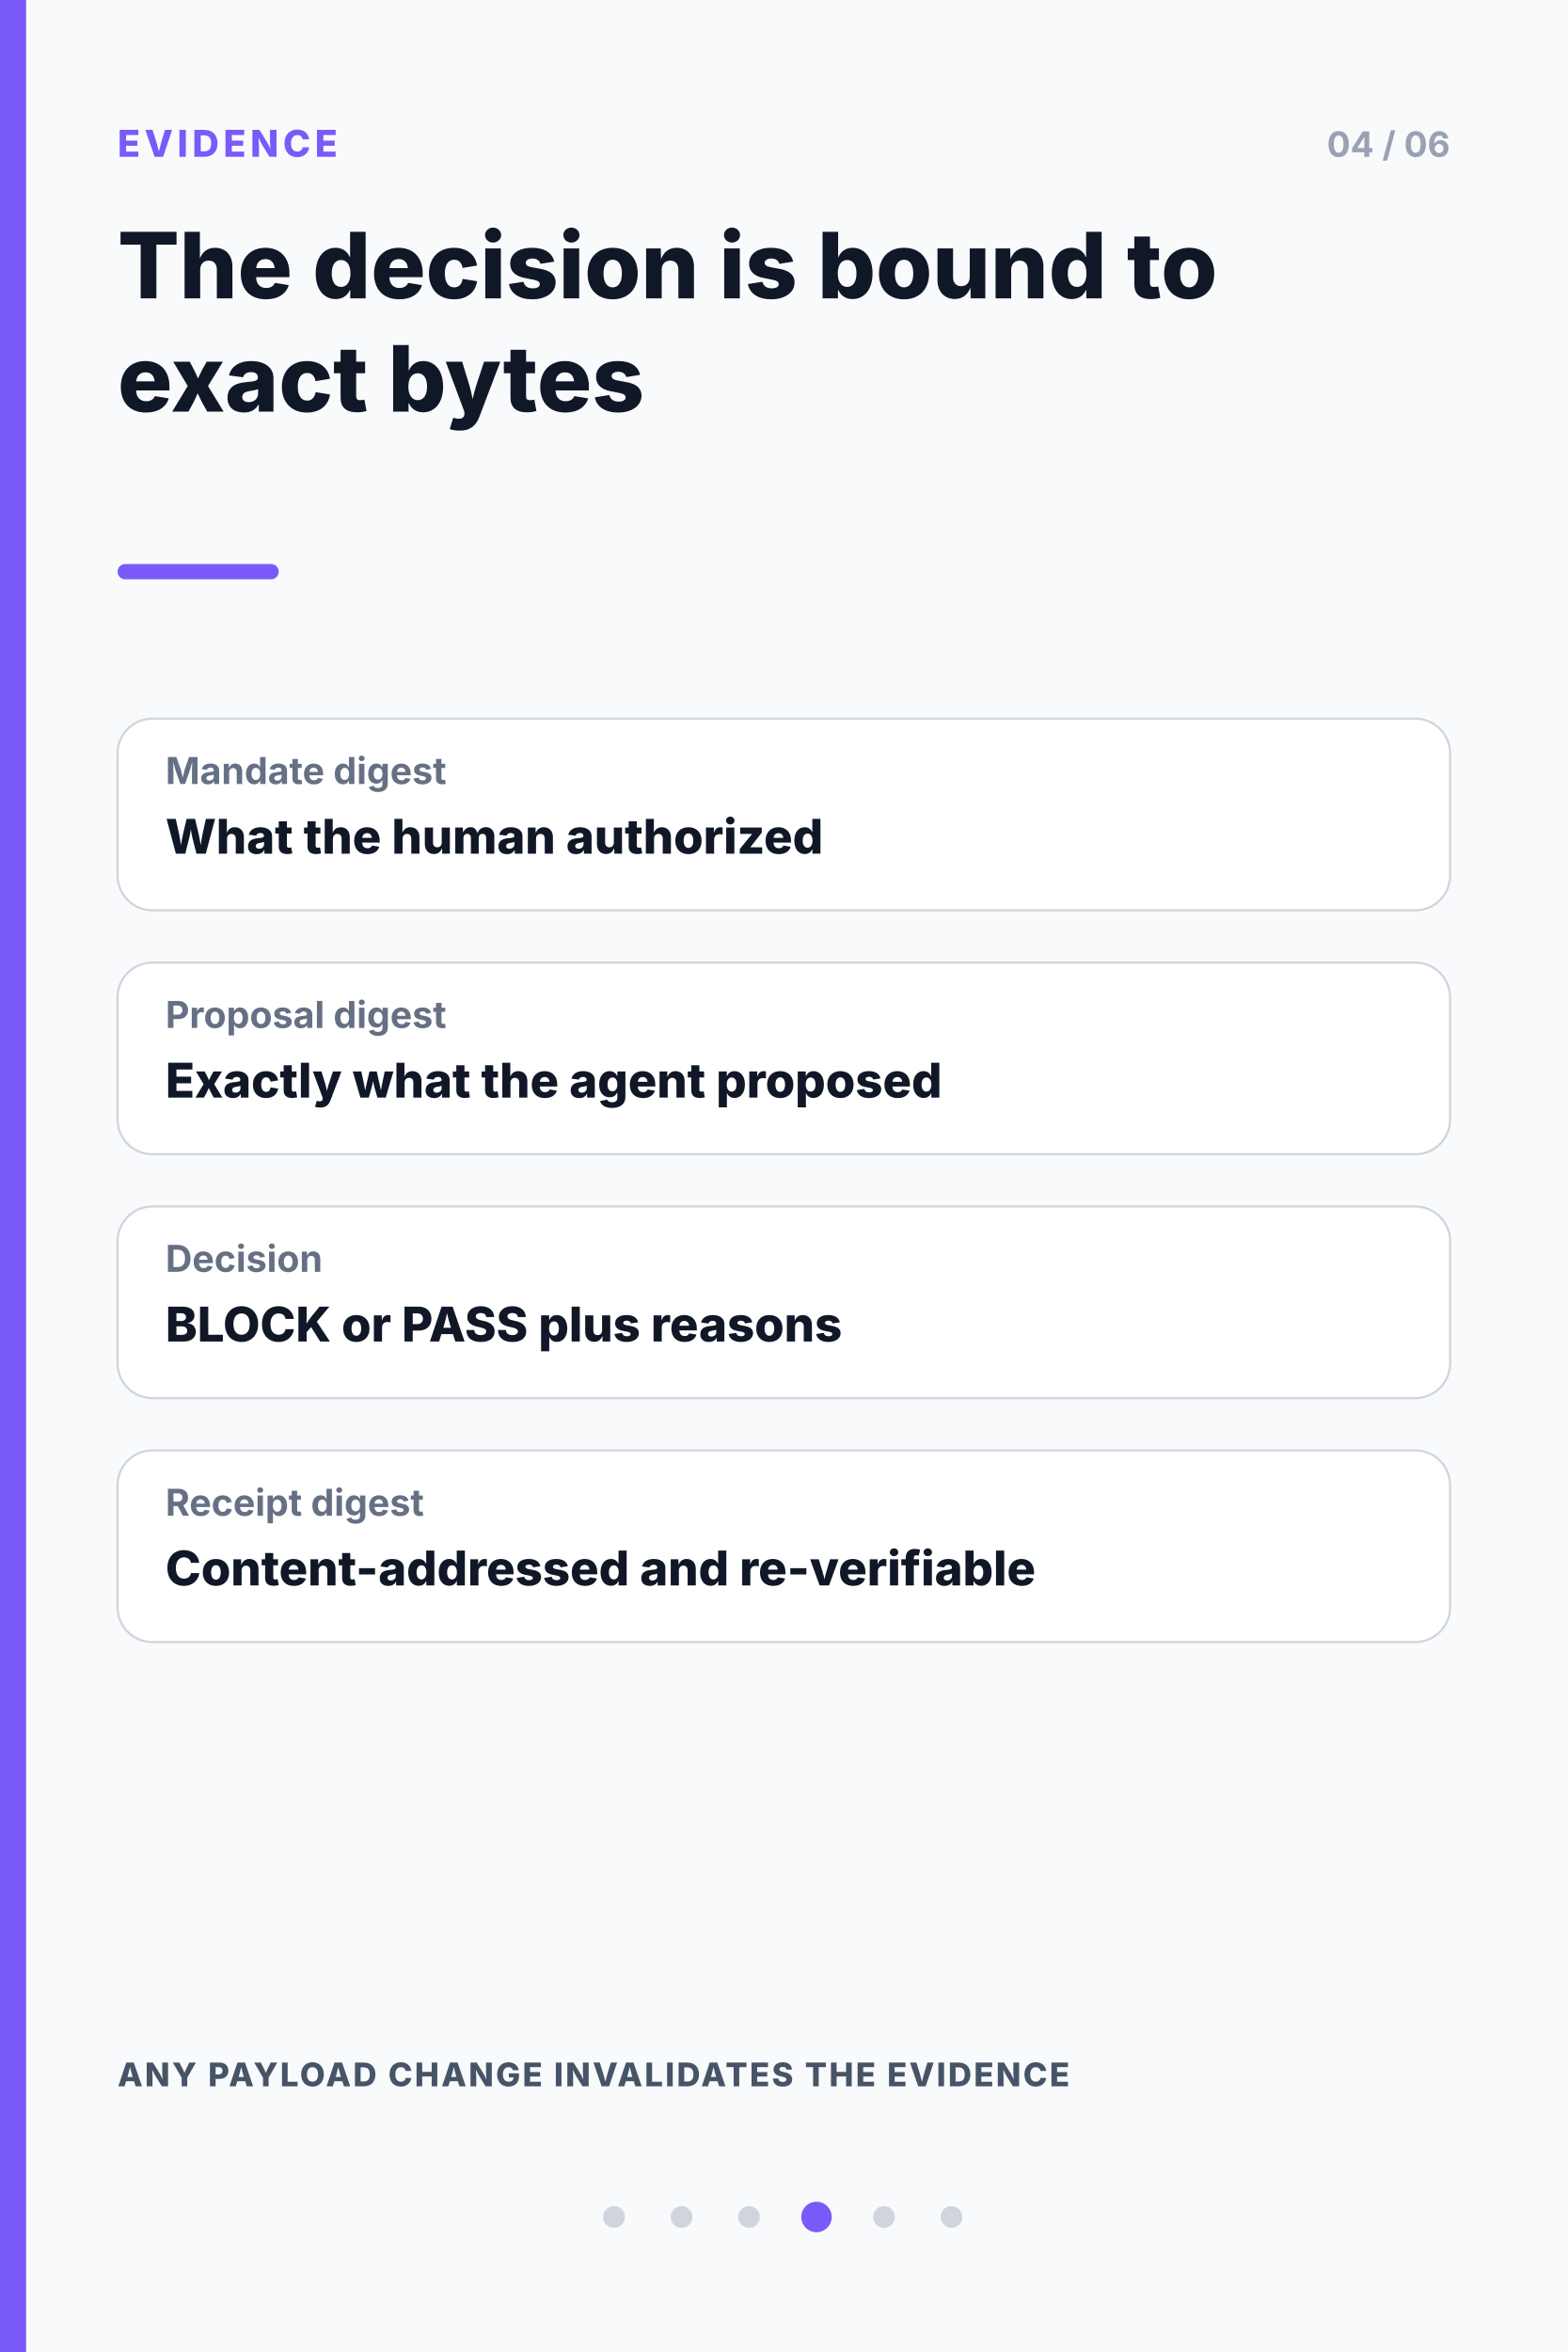
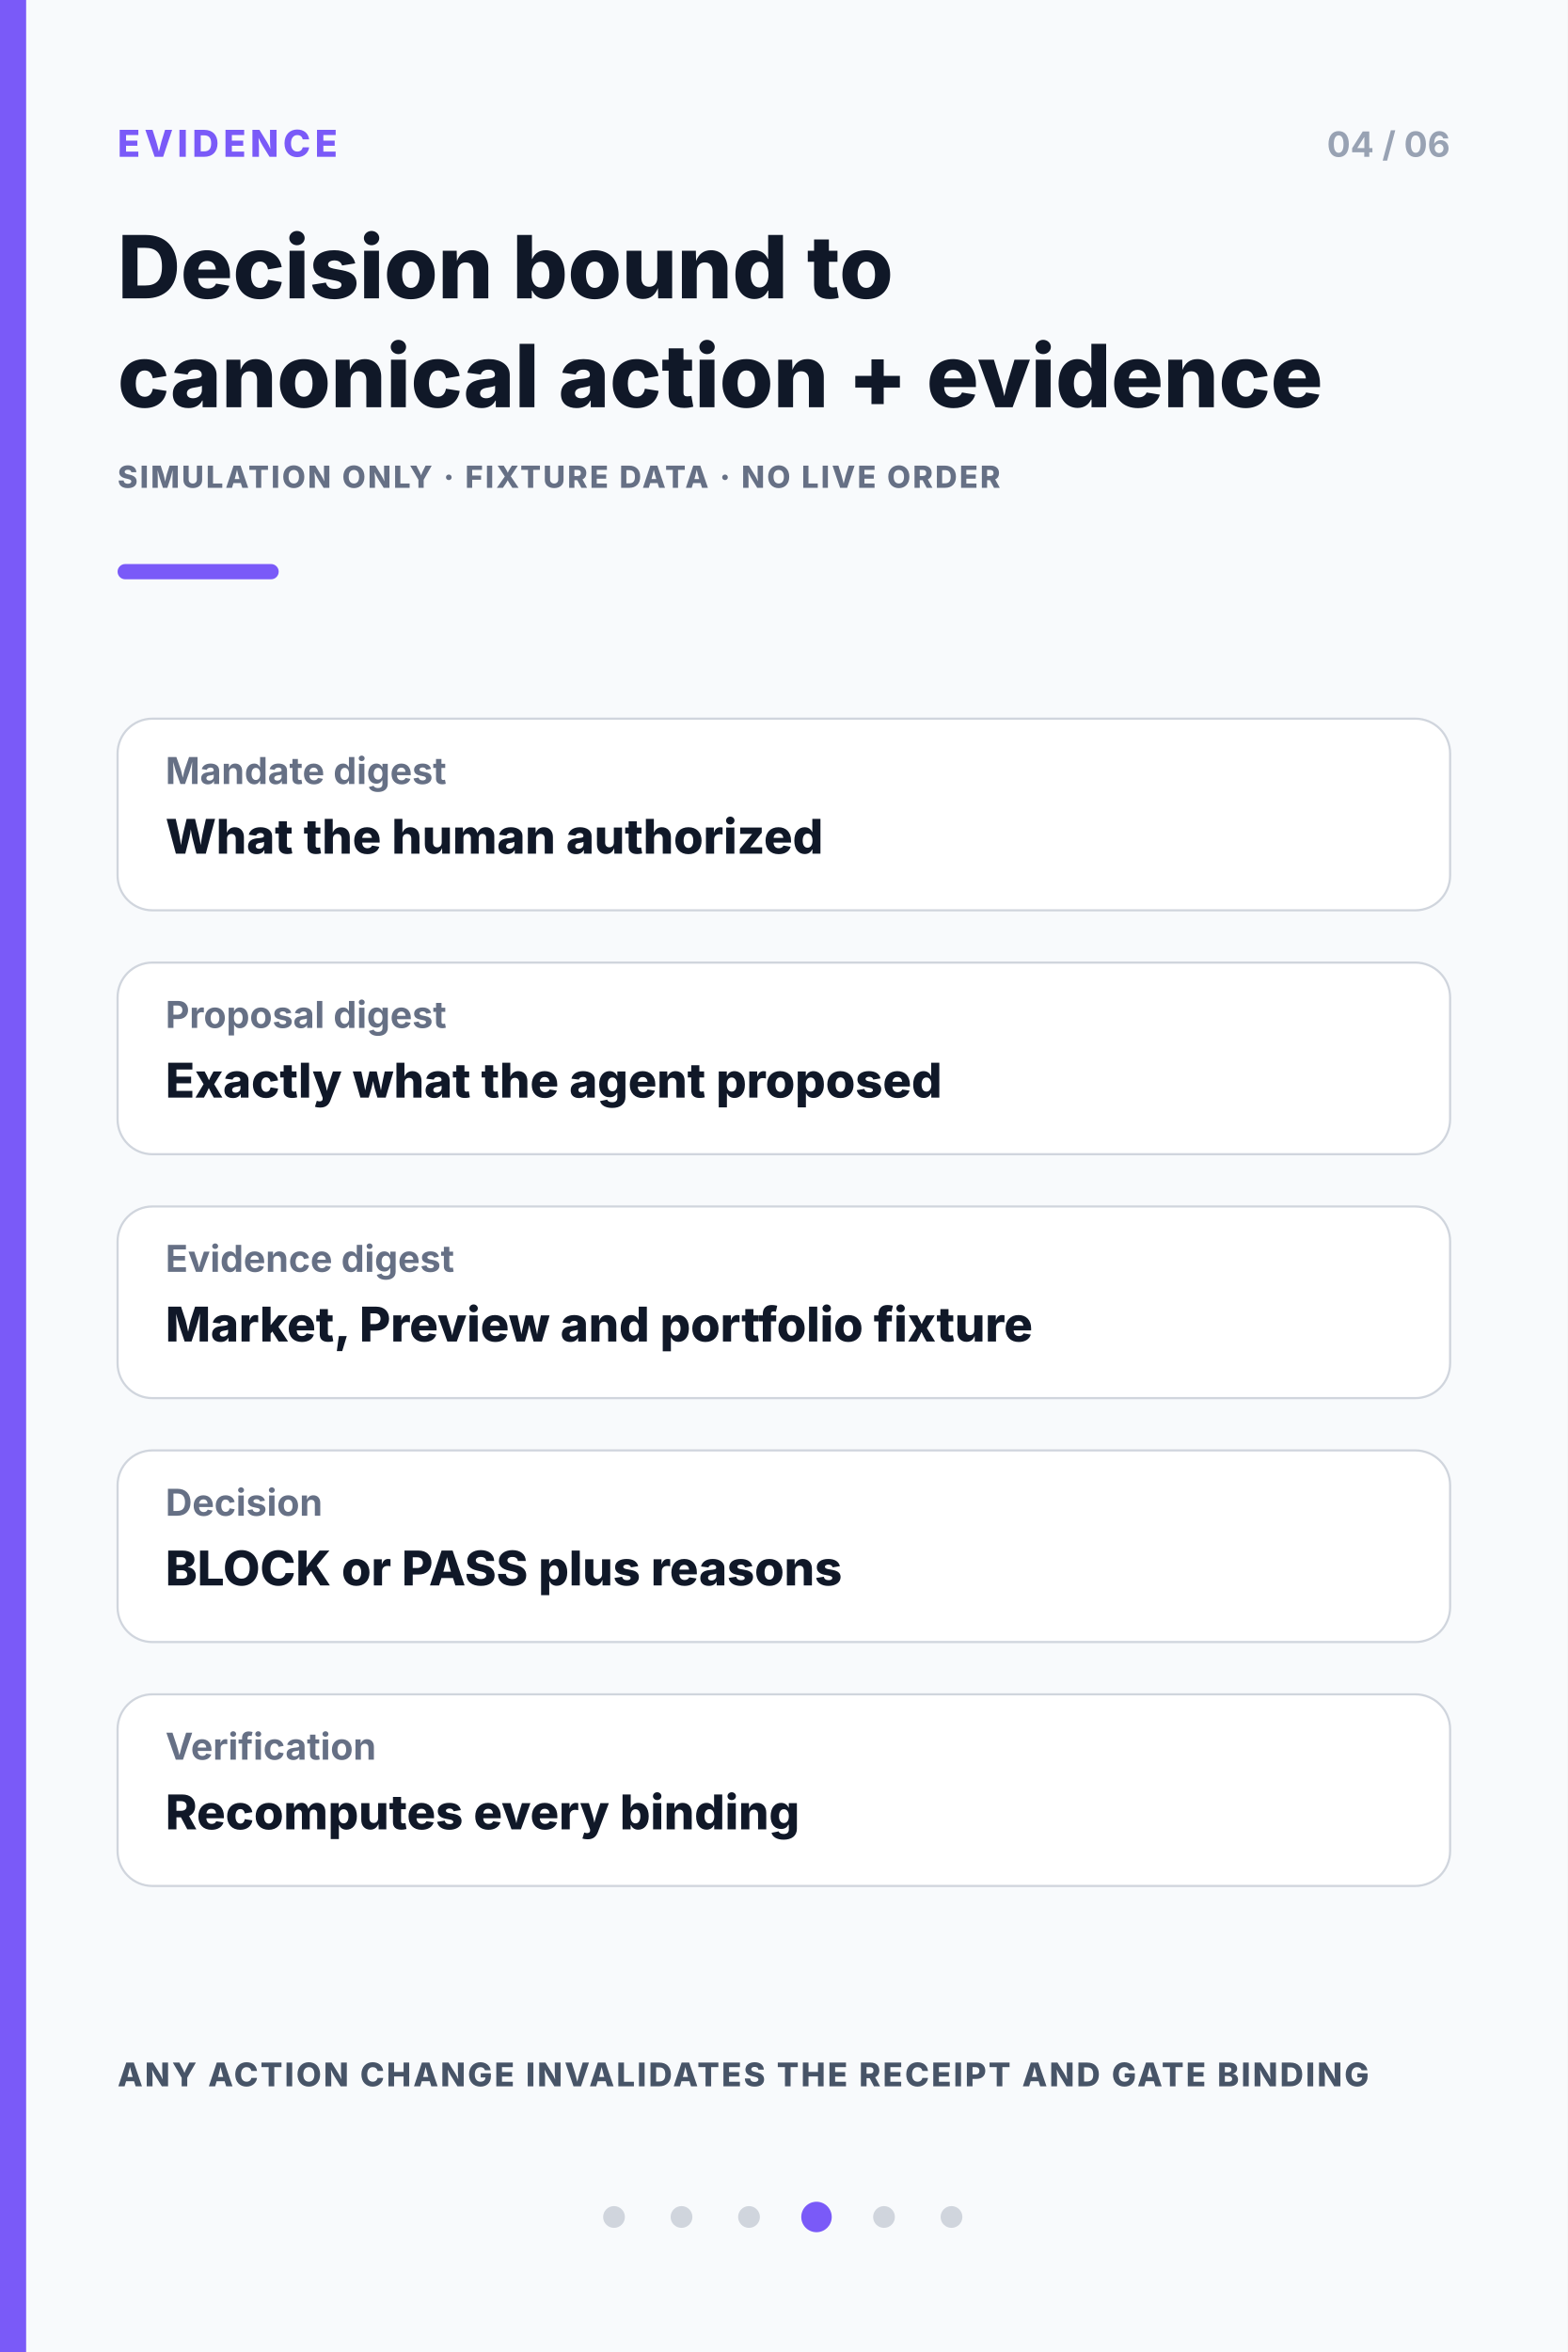
<svg xmlns="http://www.w3.org/2000/svg" width="720" height="1080" viewBox="0 0 720 1080">
  <rect width="720" height="1080" fill="#f8fafc" />
  <rect width="12" height="1080" fill="#7a5af8" />
  <text x="54" y="72" fill="#7a5af8" font-family="Inter,Arial,sans-serif" font-size="17" font-weight="800" letter-spacing="2">EVIDENCE</text>
-   <text x="54" y="137" fill="#101828" font-family="Inter,Arial,sans-serif" font-size="42" font-weight="800">
-     <tspan x="54" dy="0">The decision is bound to</tspan>
-     <tspan x="54" dy="52">exact bytes</tspan>
+   <text x="54" y="137" fill="#101828" font-family="Inter,Arial,sans-serif" font-size="40" font-weight="800">
+     <tspan x="54" dy="0">Decision bound to</tspan>
+     <tspan x="54" dy="50">canonical action + evidence</tspan>
  </text>
+   <text x="54" y="224" fill="#667085" font-family="Inter,Arial,sans-serif" font-size="14" font-weight="800" letter-spacing="1">SIMULATION ONLY · FIXTURE DATA · NO LIVE ORDER</text>
  <rect x="54" y="259" width="74" height="7" rx="3.5" fill="#7a5af8" />
  <g transform="translate(54 330)" font-family="Inter,Arial,sans-serif">
    <rect width="612" height="88" rx="16" fill="#ffffff" stroke="#d0d5dd" />
    <text x="22" y="30" fill="#667085" font-size="17" font-weight="650">Mandate digest</text>
    <text x="22" y="62" fill="#101828" font-size="22" font-weight="760">What the human authorized</text>
  </g>
  <g transform="translate(54 442)" font-family="Inter,Arial,sans-serif">
    <rect width="612" height="88" rx="16" fill="#ffffff" stroke="#d0d5dd" />
    <text x="22" y="30" fill="#667085" font-size="17" font-weight="650">Proposal digest</text>
    <text x="22" y="62" fill="#101828" font-size="22" font-weight="760">Exactly what the agent proposed</text>
  </g>
  <g transform="translate(54 554)" font-family="Inter,Arial,sans-serif">
    <rect width="612" height="88" rx="16" fill="#ffffff" stroke="#d0d5dd" />
+     <text x="22" y="30" fill="#667085" font-size="17" font-weight="650">Evidence digest</text>
+     <text x="22" y="62" fill="#101828" font-size="22" font-weight="760">Market, Preview and portfolio fixture</text>
+   </g>
+   <g transform="translate(54 666)" font-family="Inter,Arial,sans-serif">
+     <rect width="612" height="88" rx="16" fill="#ffffff" stroke="#d0d5dd" />
    <text x="22" y="30" fill="#667085" font-size="17" font-weight="650">Decision</text>
    <text x="22" y="62" fill="#101828" font-size="22" font-weight="760">BLOCK or PASS plus reasons</text>
  </g>
-   <g transform="translate(54 666)" font-family="Inter,Arial,sans-serif">
+   <g transform="translate(54 778)" font-family="Inter,Arial,sans-serif">
    <rect width="612" height="88" rx="16" fill="#ffffff" stroke="#d0d5dd" />
-     <text x="22" y="30" fill="#667085" font-size="17" font-weight="650">Receipt digest</text>
-     <text x="22" y="62" fill="#101828" font-size="22" font-weight="760">Content-addressed and re-verifiable</text>
+     <text x="22" y="30" fill="#667085" font-size="17" font-weight="650">Verification</text>
+     <text x="22" y="62" fill="#101828" font-size="22" font-weight="760">Recomputes every binding</text>
  </g>
-   <text x="54" y="958" fill="#475467" font-family="Inter,Arial,sans-serif" font-size="15" font-weight="800" letter-spacing="1">ANY PAYLOAD CHANGE INVALIDATES THE EVIDENCE</text>
+   <text x="54" y="958" fill="#475467" font-family="Inter,Arial,sans-serif" font-size="15" font-weight="800" letter-spacing="1">ANY ACTION CHANGE INVALIDATES THE RECEIPT AND GATE BINDING</text>
  <text x="666" y="72" text-anchor="end" fill="#98a2b3" font-family="Inter,Arial,sans-serif" font-size="16" font-weight="700">04 / 06</text>
  <circle cx="282" cy="1018" r="5" fill="#d0d5dd" />
  <circle cx="313" cy="1018" r="5" fill="#d0d5dd" />
  <circle cx="344" cy="1018" r="5" fill="#d0d5dd" />
  <circle cx="375" cy="1018" r="7" fill="#7a5af8" />
  <circle cx="406" cy="1018" r="5" fill="#d0d5dd" />
  <circle cx="437" cy="1018" r="5" fill="#d0d5dd" />
</svg>
